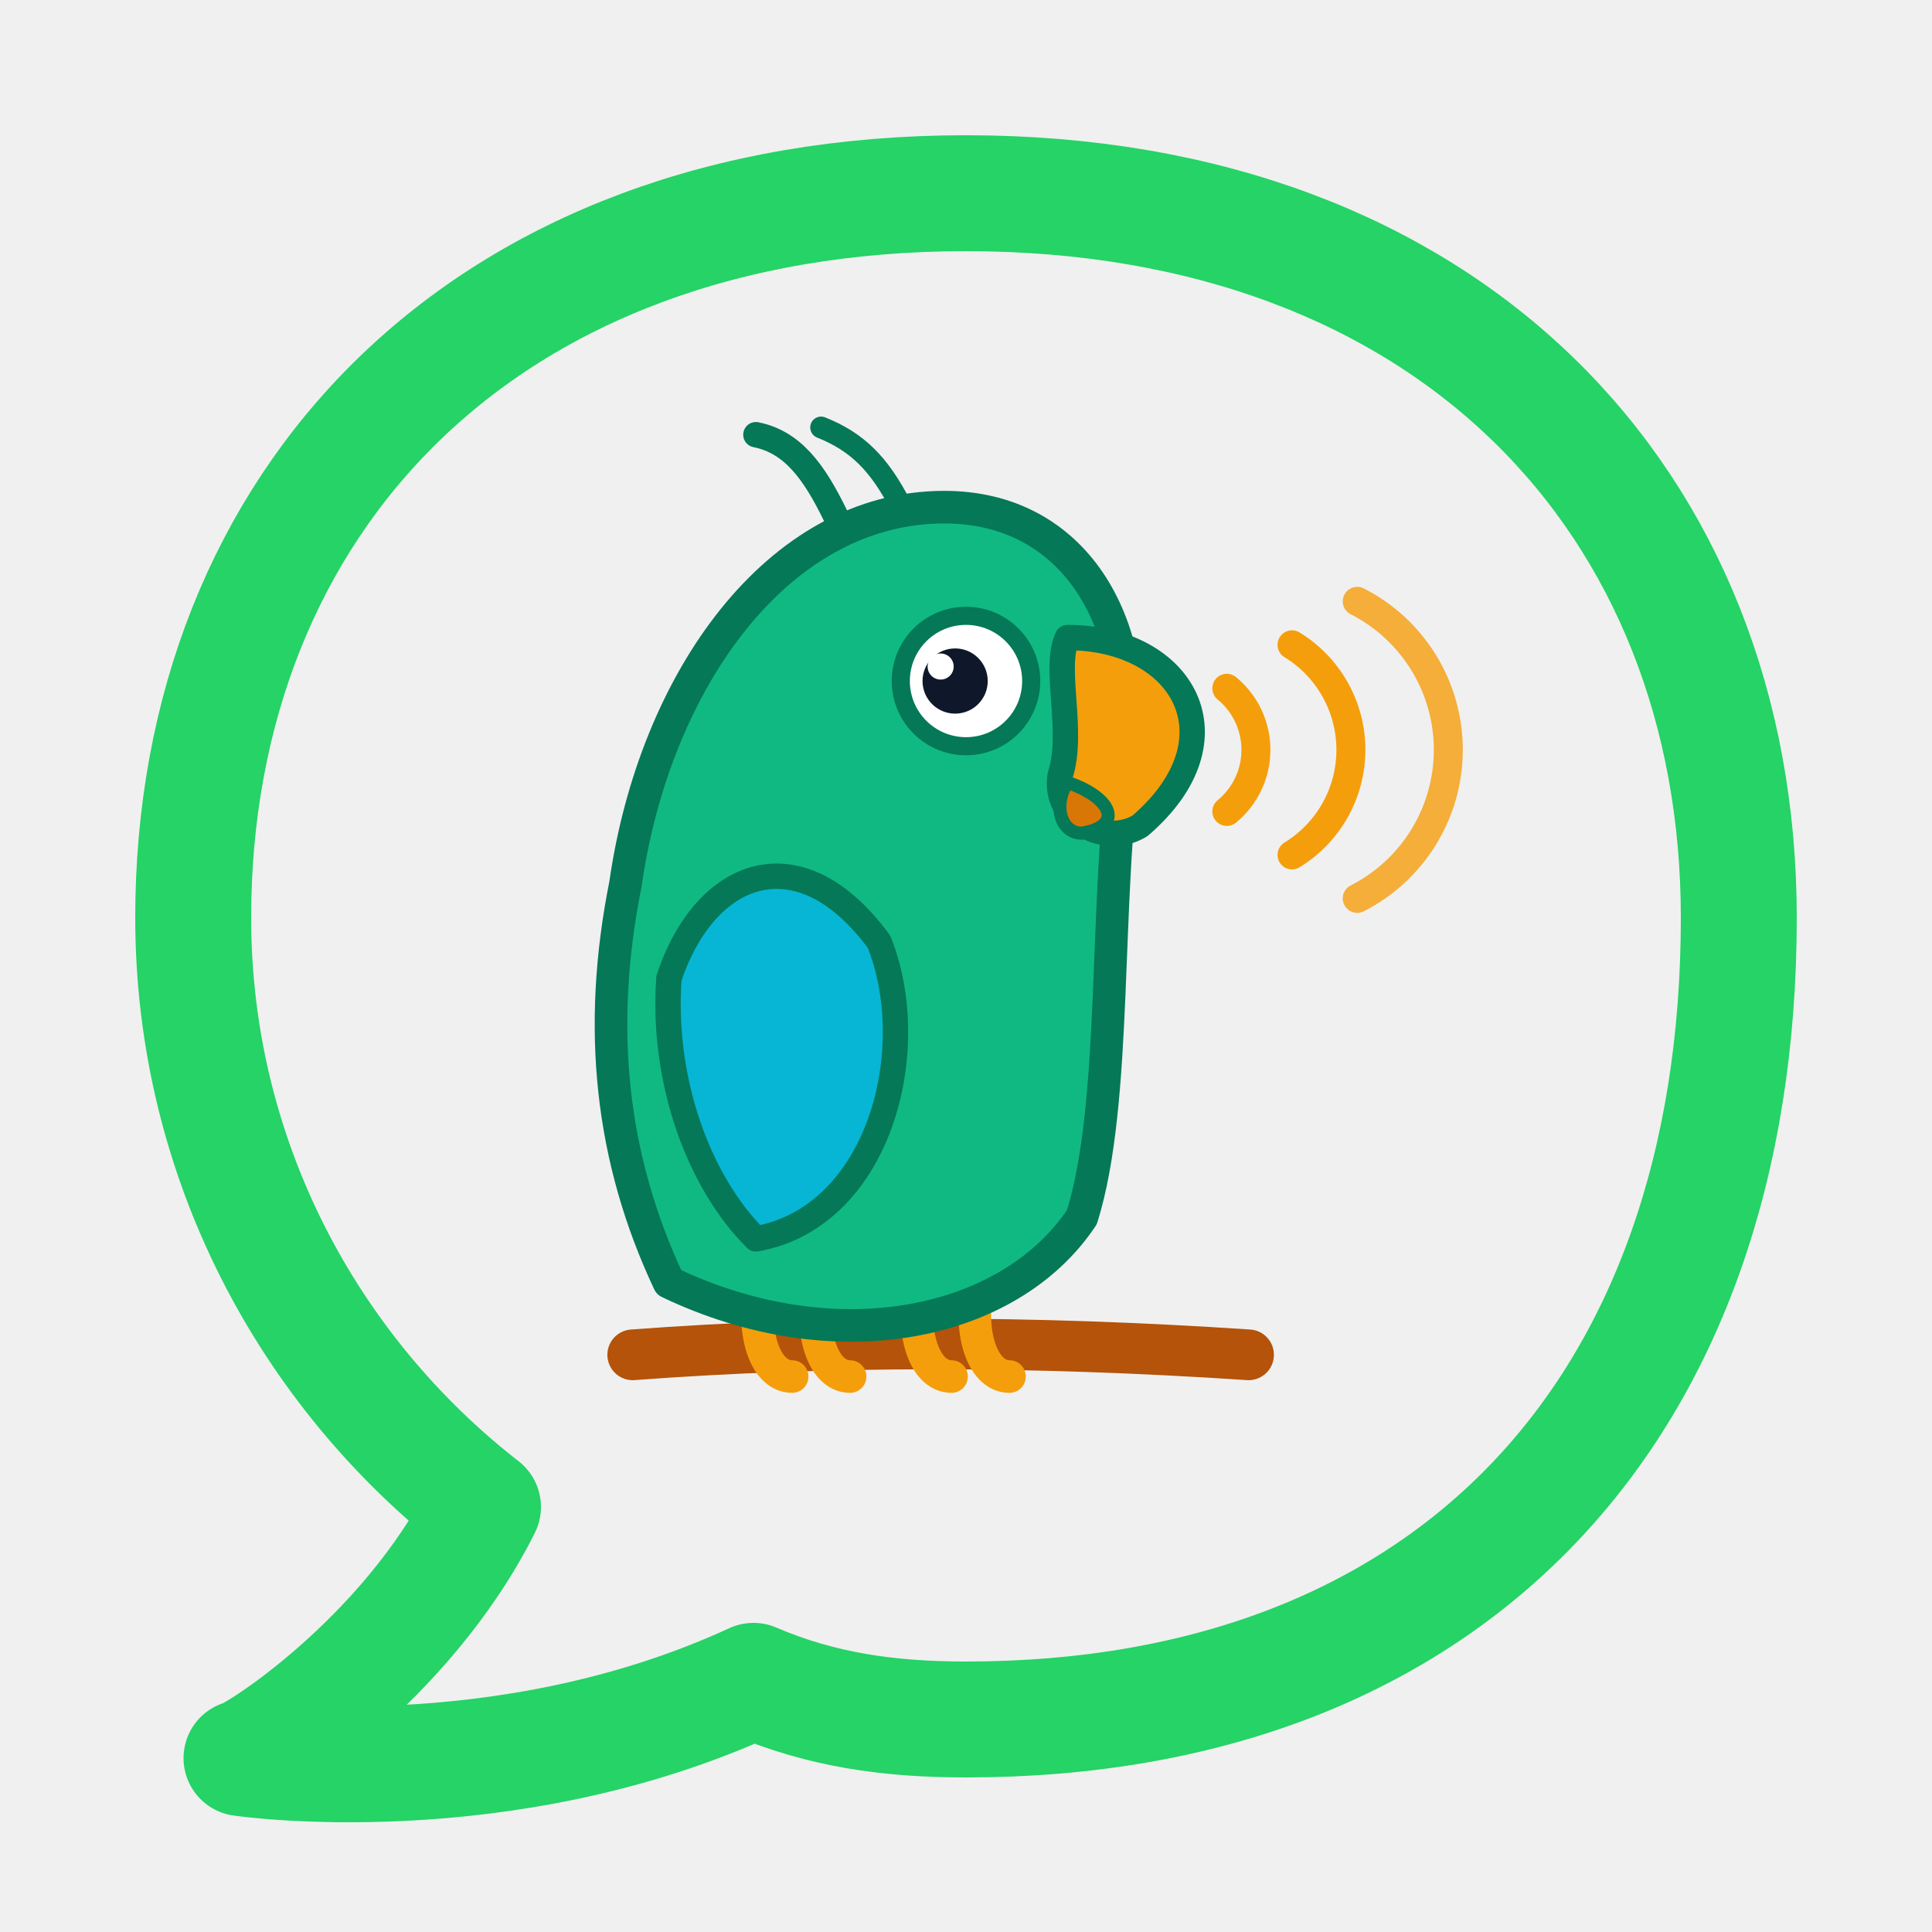
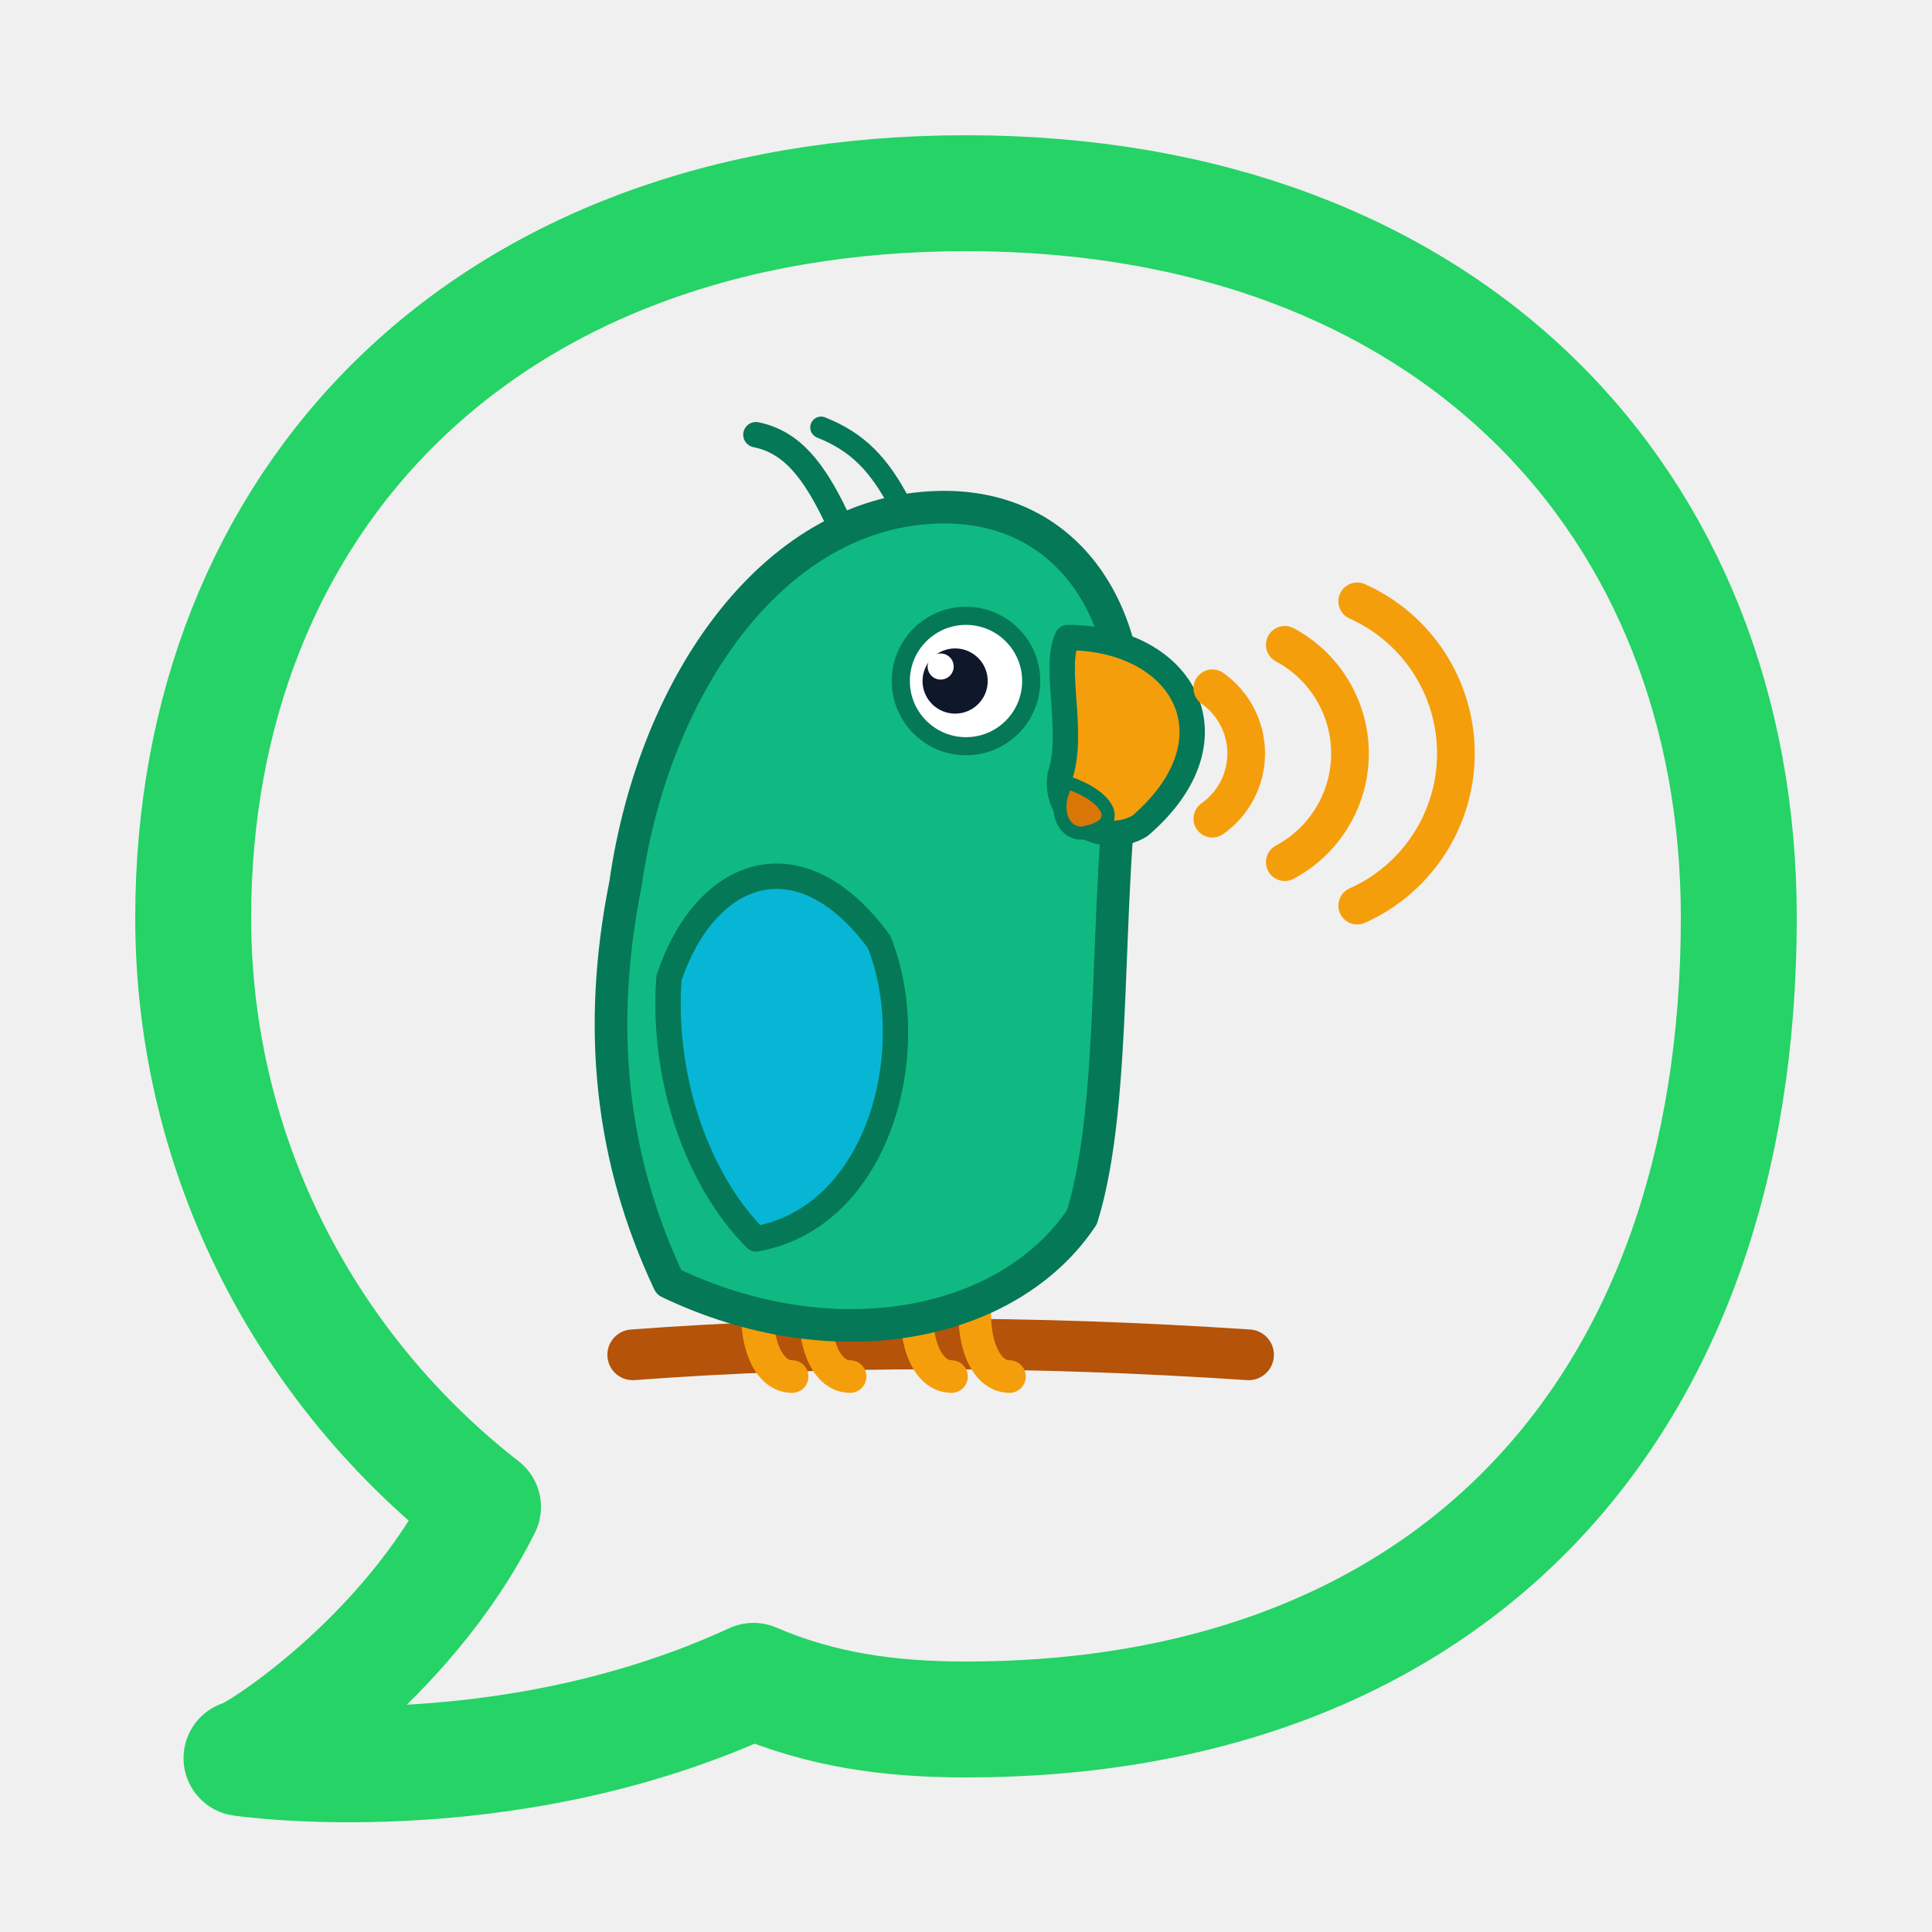
<svg xmlns="http://www.w3.org/2000/svg" viewBox="0 0 200 200" fill="none">
  <path d="M 100 20 C 50 20 20 52 20 95 C 20 120 32 142 50 156 C 42 172 26 182 25 182 C 25 182 52 186 78 174 C 85 177 92 178 100 178 C 150 178 180 146 180 95 C 180 52 150 20 100 20 Z" fill="none" stroke="#25D366" stroke-width="12" stroke-linecap="round" stroke-linejoin="round" />
  <g transform="translate(43, 39) scale(0.75)">
    <path d="M 30 135 Q 70 132 115 135" stroke="#B45309" stroke-width="7" stroke-linecap="round" stroke-linejoin="round" />
    <path d="M 48 124 C 46 131 48 138 52 138 M 56 124 C 54 131 56 138 60 138 M 70 124 C 68 131 70 138 74 138 M 78 124 C 76 131 78 138 82 138" stroke="#F59E0B" stroke-width="4.5" stroke-linecap="round" />
    <g id="body-group">
      <path d="M 35 125 C 27 108 25 90 29 70 C 33 42 50 18 73 18 C 91 18 100 34 98 52 C 95 72 97 100 92 116 C 82 131 58 136 35 125 Z" fill="#10B981" stroke="#047857" stroke-width="4.5" stroke-linejoin="round" />
      <path d="M 58 19.2 C 55 13 52 9 47 8" stroke="#047857" stroke-width="3.5" stroke-linecap="round" fill="none" />
      <path d="M 67 17.8 C 64 12 61 9 56 7" stroke="#047857" stroke-width="3" stroke-linecap="round" fill="none" />
    </g>
    <path d="M 35 83 C 40 68 53 63 64 78 C 70 93 64 116 47 119 C 39 111 34 97 35 83 Z" fill="#06B6D4" stroke="#047857" stroke-width="3.5" stroke-linejoin="round" />
    <g id="head-group">
      <circle cx="76" cy="42" r="9" fill="#FFFFFF" stroke="#047857" stroke-width="2.5" />
      <circle cx="74.5" cy="42" r="4.5" fill="#0F172A" />
      <circle cx="72.5" cy="40" r="1.8" fill="#FFFFFF" />
      <path d="M 90 36 C 106 36 114 50 100 62 C 95 65 88 61 89 55 C 91 49 88 40 90 36 Z" fill="#F59E0B" stroke="#047857" stroke-width="3.5" stroke-linejoin="round" />
      <path d="M 90 56 C 96 58 98 62 92 63 C 89 63 88 59 90 56 Z" fill="#D97706" stroke="#047857" stroke-width="1.8" stroke-linejoin="round" />
    </g>
-     <path d="M 112 43 A 11 11 0 0 1 112 60" fill="none" stroke="#F59E0B" stroke-width="4" stroke-linecap="round" />
-     <path d="M 121 37 A 17 17 0 0 1 121 66" fill="none" stroke="#F59E0B" stroke-width="4" stroke-linecap="round" />
-     <path d="M 130 31 A 23 23 0 0 1 130 72" fill="none" stroke="#F59E0B" stroke-width="4" stroke-linecap="round" opacity="0.8" />
+     <path d="M 110 43 A 11 11 0 0 1 110 61" fill="none" stroke="#F59E0B" stroke-width="5.2" stroke-linecap="round" />
+     <path d="M 120 37 A 17 17 0 0 1 120 67" fill="none" stroke="#F59E0B" stroke-width="5.2" stroke-linecap="round" />
+     <path d="M 130 31 A 23 23 0 0 1 130 73" fill="none" stroke="#F59E0B" stroke-width="5.2" stroke-linecap="round" />
  </g>
</svg>
